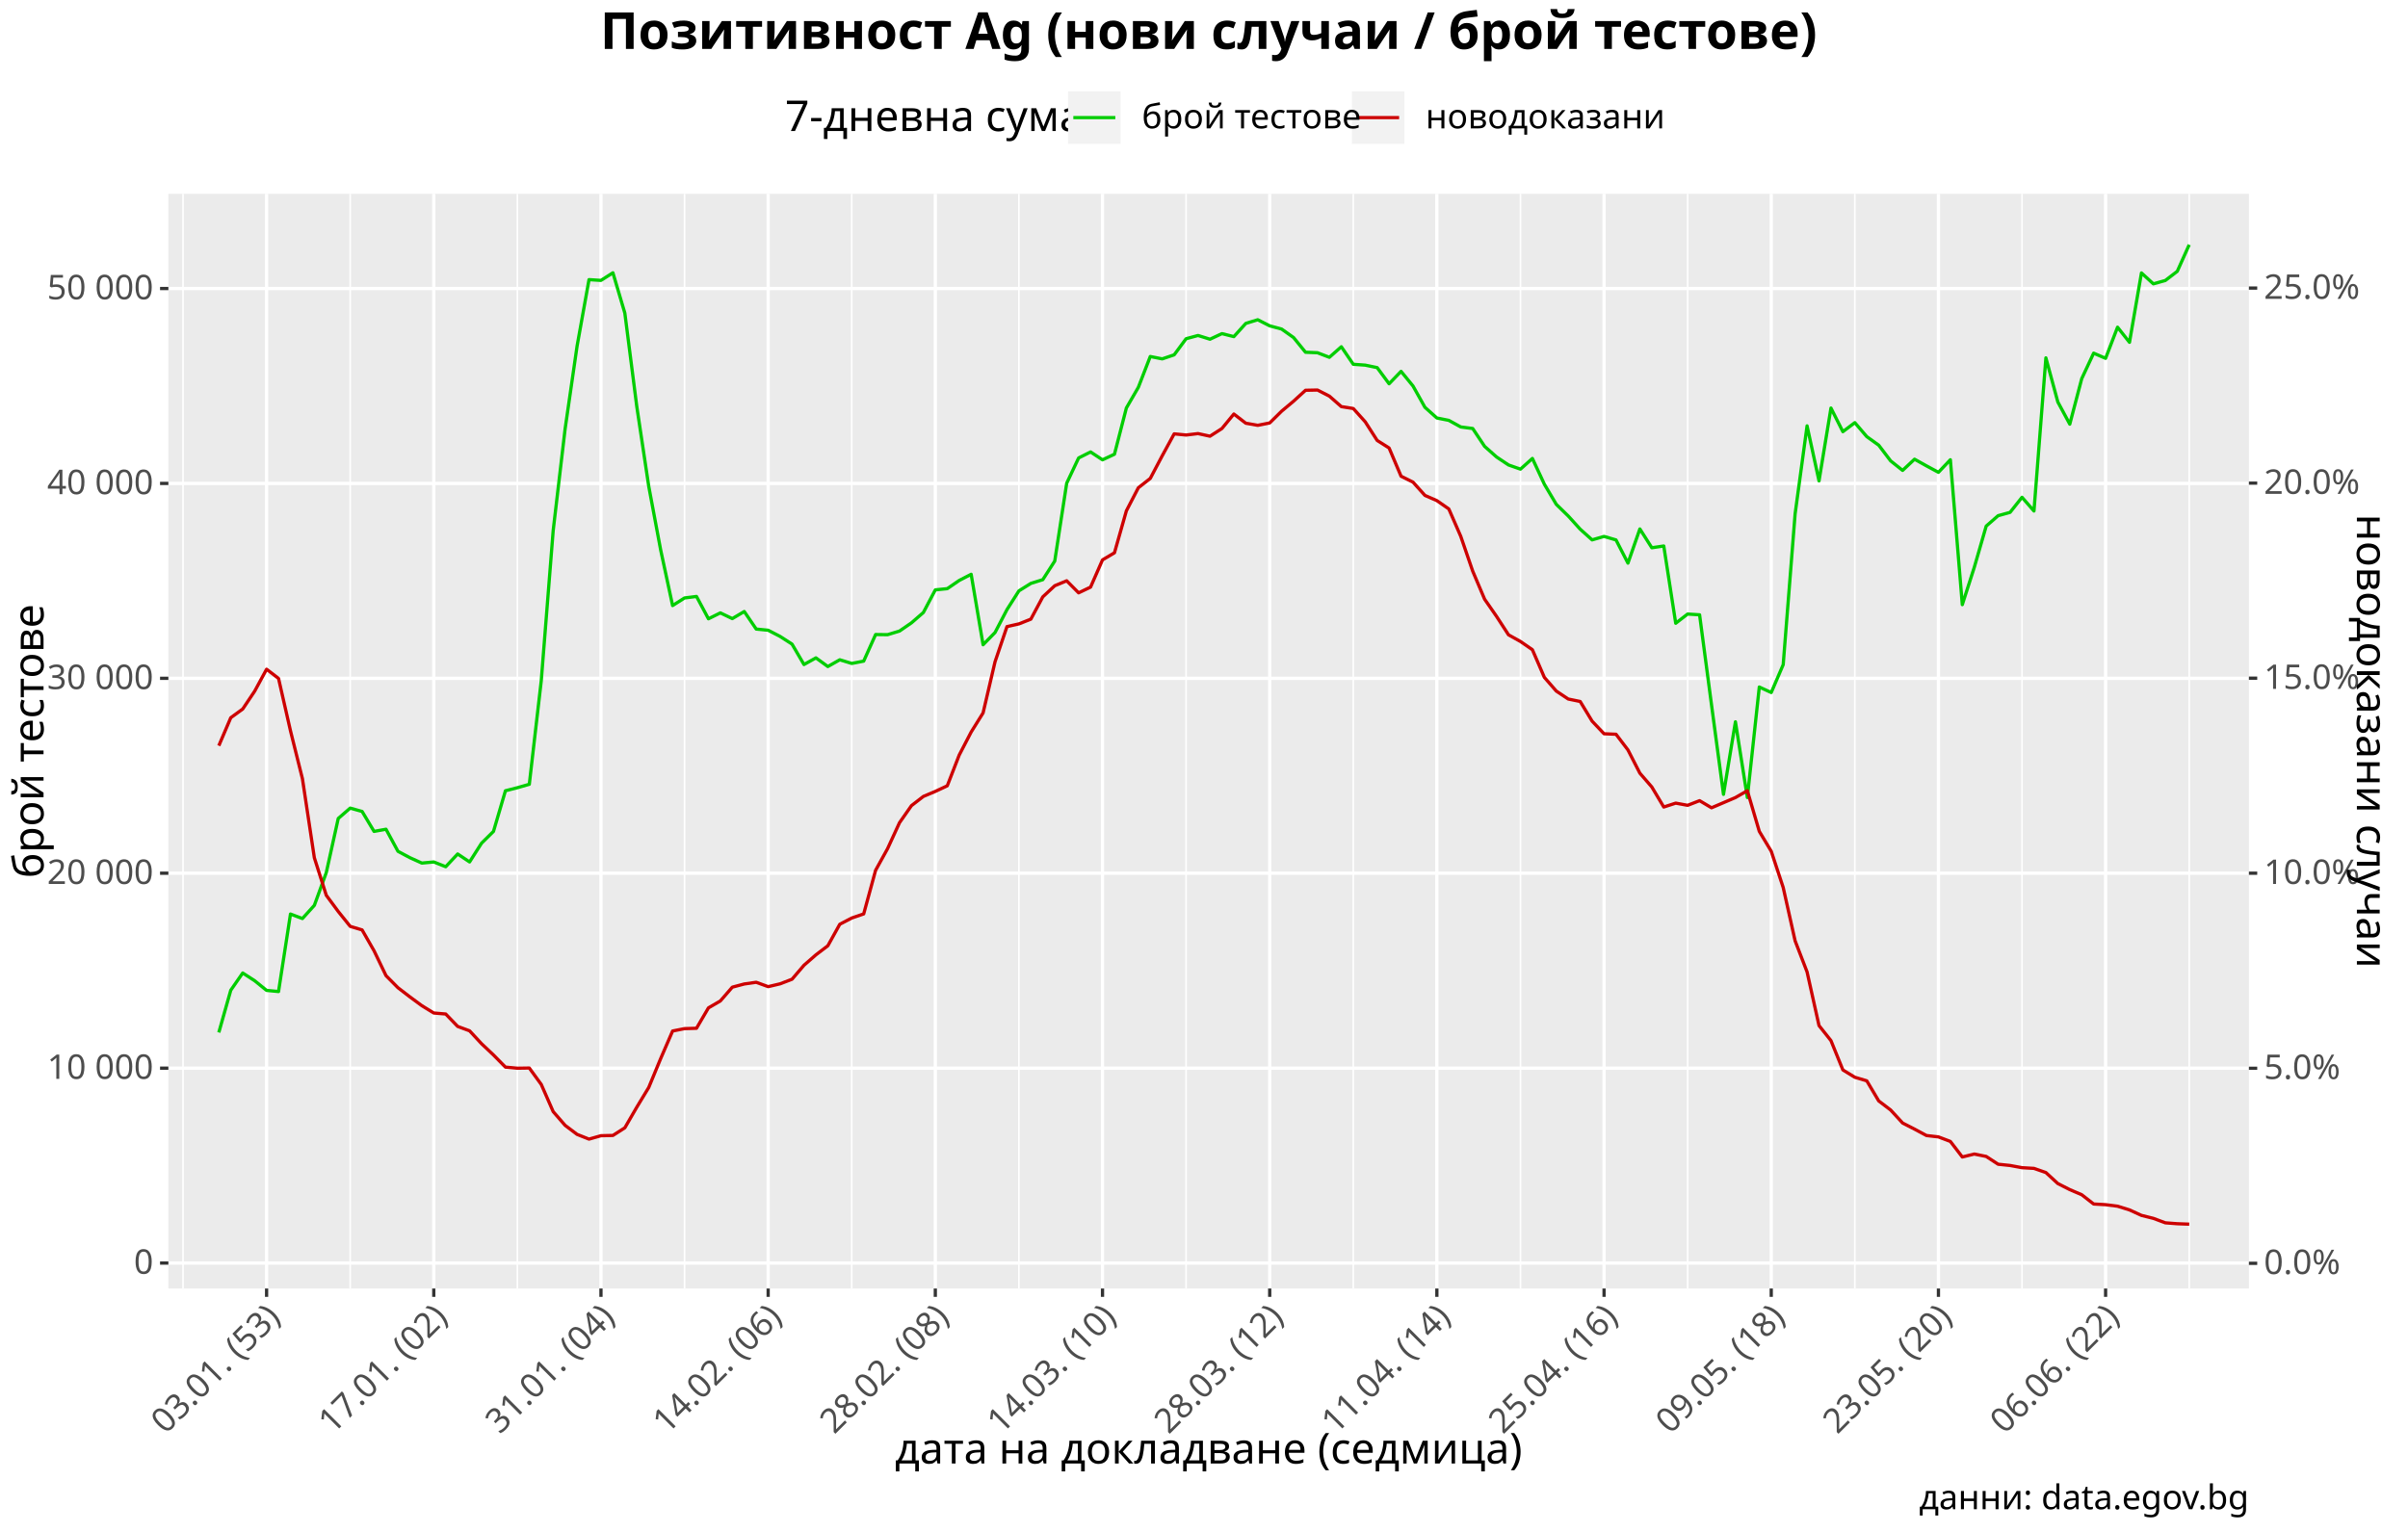
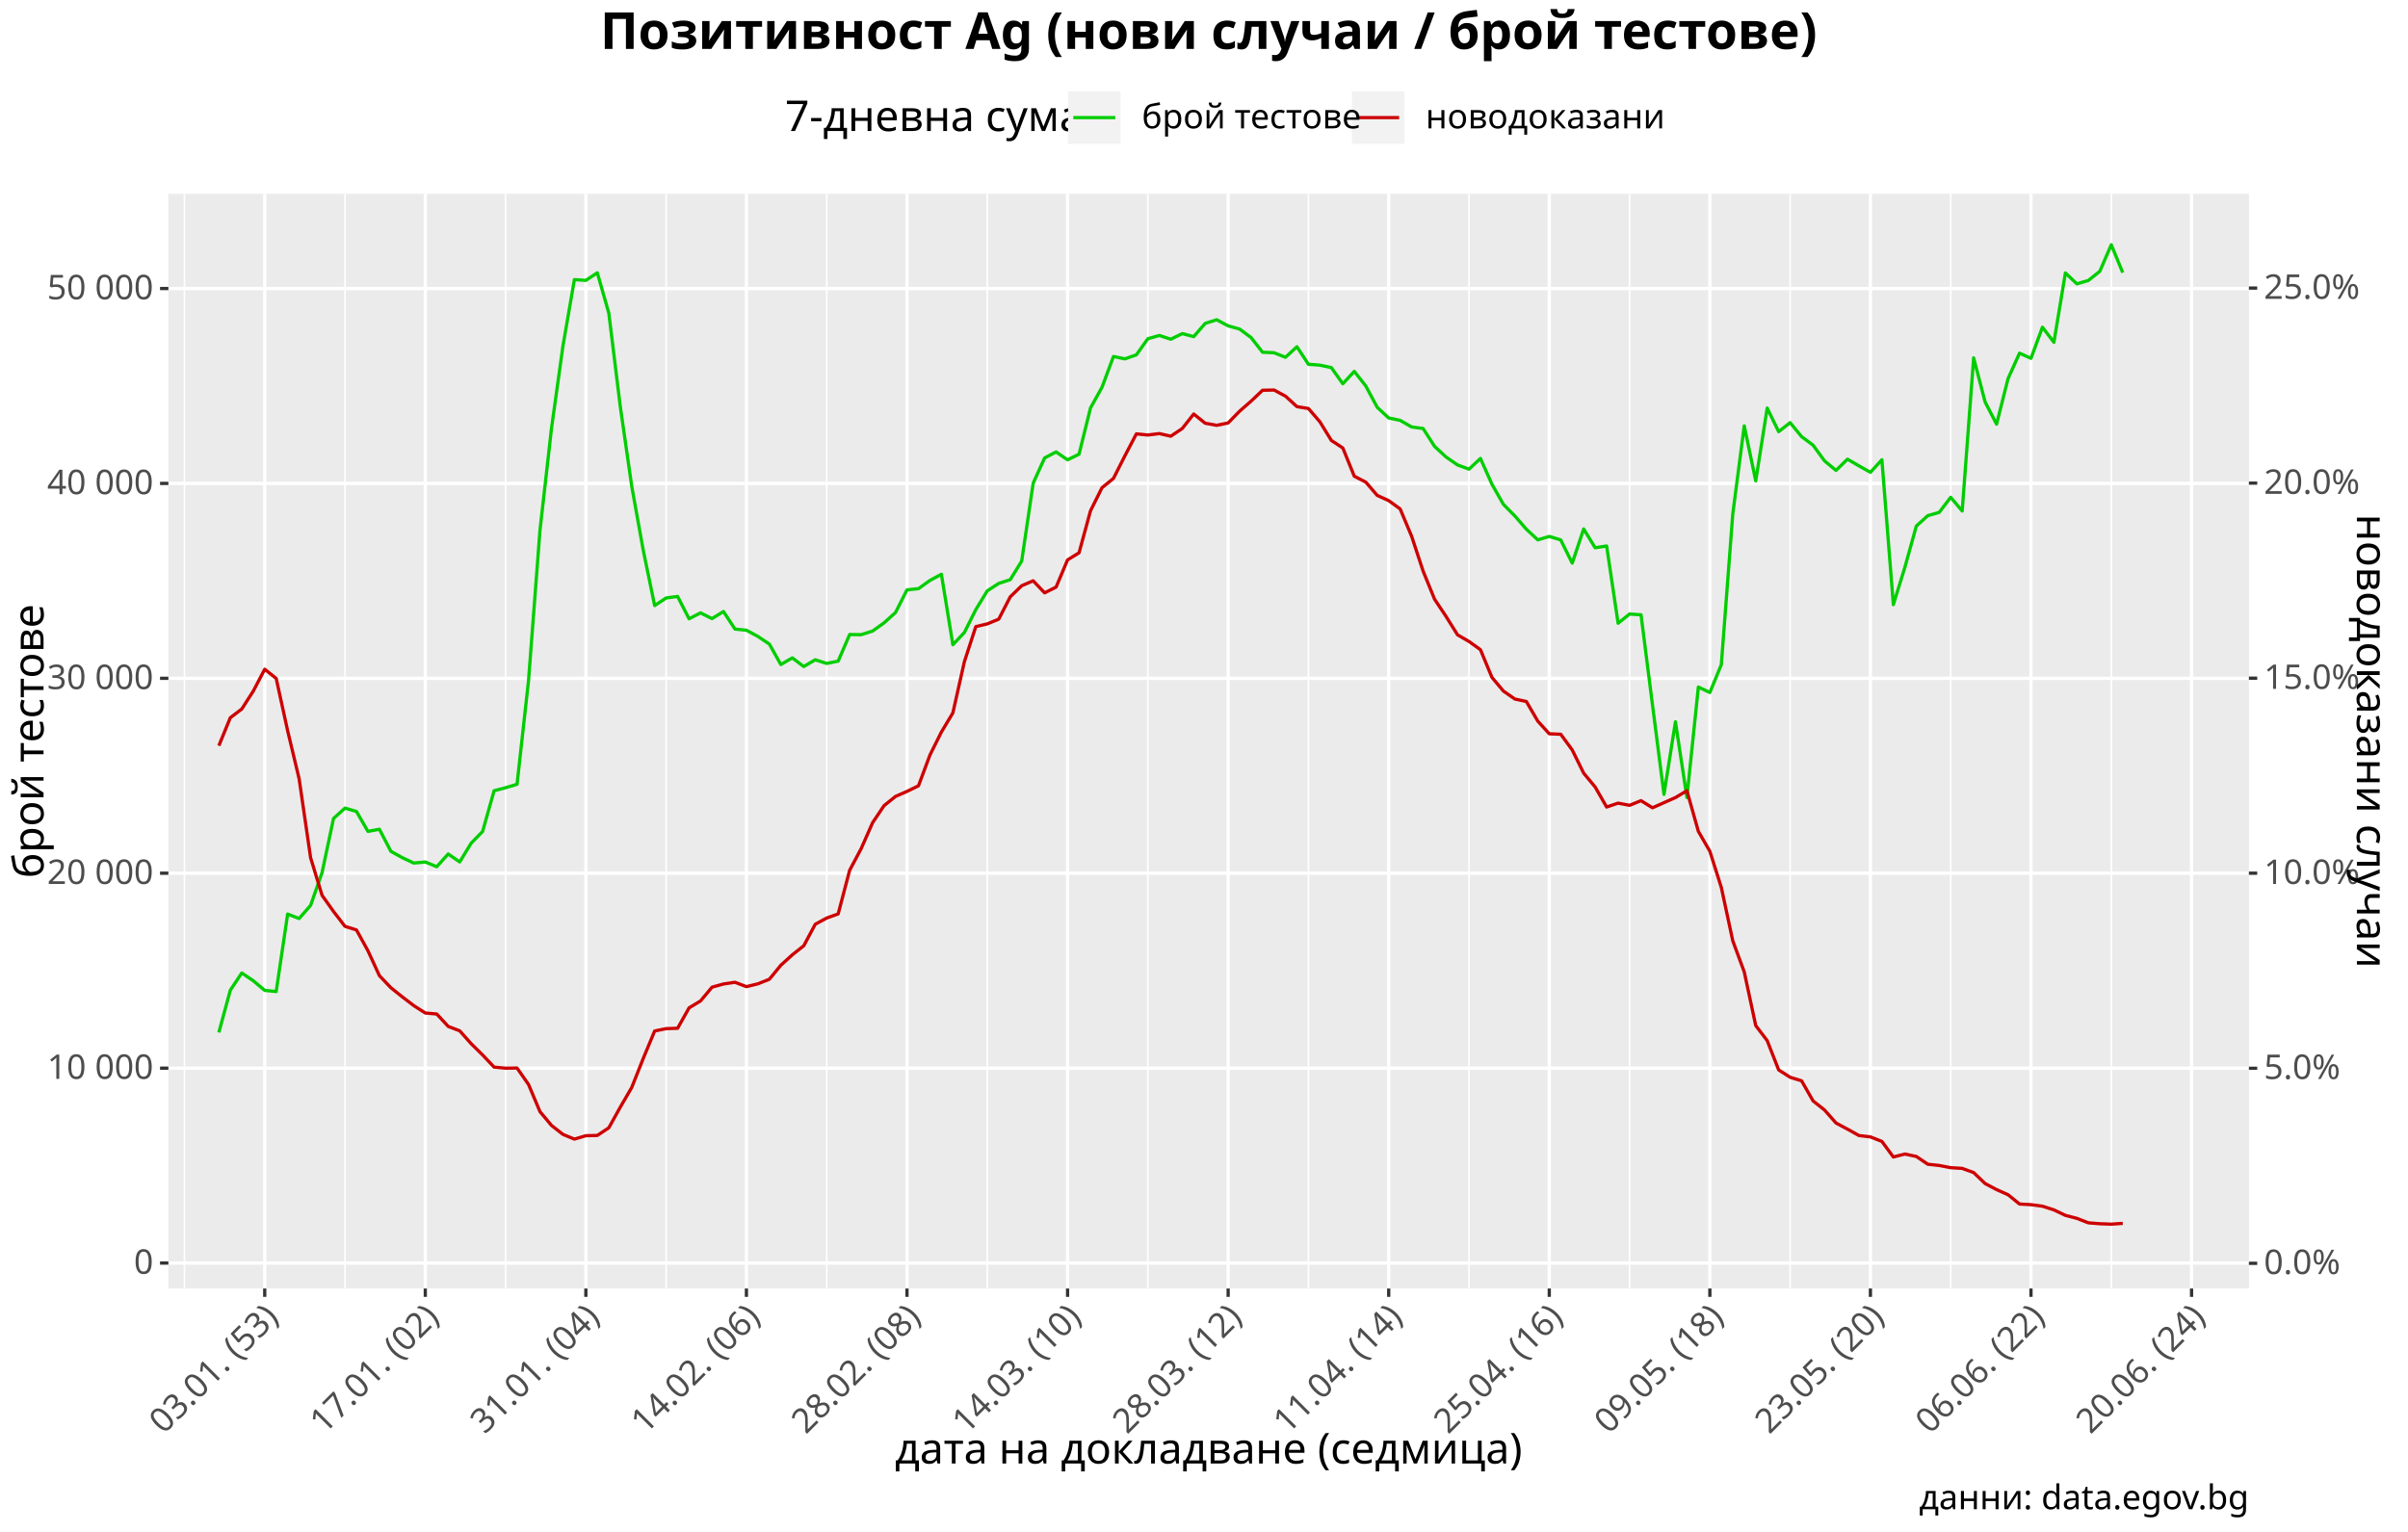
<svg xmlns="http://www.w3.org/2000/svg" class="svglite" viewBox="0 0 792.00 504.00">
  <defs>
    <style type="text/css">
    .svglite line, .svglite polyline, .svglite polygon, .svglite path, .svglite rect, .svglite circle {
      fill: none;
      stroke: #000000;
      stroke-linecap: round;
      stroke-linejoin: round;
      stroke-miterlimit: 10.00;
    }
  </style>
  </defs>
  <rect width="100%" height="100%" style="stroke: none; fill: #FFFFFF;" />
  <defs>
    <clipPath id="cpMC4wMHw3OTIuMDB8MC4wMHw1MDQuMDA=">
      <rect x="0.00" y="0.00" width="792.00" height="504.00" />
    </clipPath>
  </defs>
  <g clip-path="url(#cpMC4wMHw3OTIuMDB8MC4wMHw1MDQuMDA=)">
    <rect x="-0" y="-0" width="792.00" height="504.00" style="stroke-width: 1.07; stroke: #FFFFFF; fill: #FFFFFF;" />
  </g>
  <defs>
    <clipPath id="cpNTUuMzh8NzM5LjY3fDYzLjc3fDQyMy45Mg==">
      <rect x="55.38" y="63.77" width="684.30" height="360.15" />
    </clipPath>
  </defs>
  <g clip-path="url(#cpNTUuMzh8NzM5LjY3fDYzLjc3fDQyMy45Mg==)">
    <rect x="55.38" y="63.77" width="684.30" height="360.15" style="stroke-width: 1.07; stroke: none; fill: #EBEBEB;" />
-     <polyline points="60.19,423.92 60.19,63.77 " style="stroke-width: 0.53; stroke: #FFFFFF; stroke-linecap: butt;" />
-     <polyline points="115.18,423.92 115.18,63.77 " style="stroke-width: 0.53; stroke: #FFFFFF; stroke-linecap: butt;" />
-     <polyline points="170.16,423.92 170.16,63.77 " style="stroke-width: 0.53; stroke: #FFFFFF; stroke-linecap: butt;" />
-     <polyline points="225.15,423.92 225.15,63.77 " style="stroke-width: 0.53; stroke: #FFFFFF; stroke-linecap: butt;" />
-     <polyline points="280.14,423.92 280.14,63.77 " style="stroke-width: 0.53; stroke: #FFFFFF; stroke-linecap: butt;" />
-     <polyline points="335.13,423.92 335.13,63.77 " style="stroke-width: 0.53; stroke: #FFFFFF; stroke-linecap: butt;" />
-     <polyline points="390.11,423.92 390.11,63.77 " style="stroke-width: 0.53; stroke: #FFFFFF; stroke-linecap: butt;" />
-     <polyline points="445.10,423.92 445.10,63.77 " style="stroke-width: 0.53; stroke: #FFFFFF; stroke-linecap: butt;" />
-     <polyline points="500.09,423.92 500.09,63.77 " style="stroke-width: 0.53; stroke: #FFFFFF; stroke-linecap: butt;" />
-     <polyline points="555.07,423.92 555.07,63.77 " style="stroke-width: 0.53; stroke: #FFFFFF; stroke-linecap: butt;" />
-     <polyline points="610.06,423.92 610.06,63.77 " style="stroke-width: 0.53; stroke: #FFFFFF; stroke-linecap: butt;" />
-     <polyline points="665.05,423.92 665.05,63.77 " style="stroke-width: 0.53; stroke: #FFFFFF; stroke-linecap: butt;" />
-     <polyline points="720.04,423.92 720.04,63.77 " style="stroke-width: 0.53; stroke: #FFFFFF; stroke-linecap: butt;" />
+     <polyline points="60.66,423.92 60.66,63.77 " style="stroke-width: 0.53; stroke: #FFFFFF; stroke-linecap: butt;" />
+     <polyline points="113.47,423.92 113.47,63.77 " style="stroke-width: 0.53; stroke: #FFFFFF; stroke-linecap: butt;" />
+     <polyline points="166.28,423.92 166.28,63.77 " style="stroke-width: 0.53; stroke: #FFFFFF; stroke-linecap: butt;" />
+     <polyline points="219.10,423.92 219.10,63.77 " style="stroke-width: 0.53; stroke: #FFFFFF; stroke-linecap: butt;" />
+     <polyline points="271.91,423.92 271.91,63.77 " style="stroke-width: 0.53; stroke: #FFFFFF; stroke-linecap: butt;" />
+     <polyline points="324.72,423.92 324.72,63.77 " style="stroke-width: 0.53; stroke: #FFFFFF; stroke-linecap: butt;" />
+     <polyline points="377.53,423.92 377.53,63.77 " style="stroke-width: 0.53; stroke: #FFFFFF; stroke-linecap: butt;" />
+     <polyline points="430.35,423.92 430.35,63.77 " style="stroke-width: 0.53; stroke: #FFFFFF; stroke-linecap: butt;" />
+     <polyline points="483.16,423.92 483.16,63.77 " style="stroke-width: 0.53; stroke: #FFFFFF; stroke-linecap: butt;" />
+     <polyline points="535.97,423.92 535.97,63.77 " style="stroke-width: 0.53; stroke: #FFFFFF; stroke-linecap: butt;" />
+     <polyline points="588.78,423.92 588.78,63.77 " style="stroke-width: 0.53; stroke: #FFFFFF; stroke-linecap: butt;" />
+     <polyline points="641.59,423.92 641.59,63.77 " style="stroke-width: 0.53; stroke: #FFFFFF; stroke-linecap: butt;" />
+     <polyline points="694.41,423.92 694.41,63.77 " style="stroke-width: 0.53; stroke: #FFFFFF; stroke-linecap: butt;" />
    <polyline points="55.38,415.54 739.67,415.54 " style="stroke-width: 1.07; stroke: #FFFFFF; stroke-linecap: butt;" />
    <polyline points="55.38,351.42 739.67,351.42 " style="stroke-width: 1.07; stroke: #FFFFFF; stroke-linecap: butt;" />
    <polyline points="55.38,287.29 739.67,287.29 " style="stroke-width: 1.07; stroke: #FFFFFF; stroke-linecap: butt;" />
    <polyline points="55.38,223.17 739.67,223.17 " style="stroke-width: 1.07; stroke: #FFFFFF; stroke-linecap: butt;" />
    <polyline points="55.38,159.05 739.67,159.05 " style="stroke-width: 1.07; stroke: #FFFFFF; stroke-linecap: butt;" />
    <polyline points="55.38,94.92 739.67,94.92 " style="stroke-width: 1.07; stroke: #FFFFFF; stroke-linecap: butt;" />
-     <polyline points="87.68,423.92 87.68,63.77 " style="stroke-width: 1.07; stroke: #FFFFFF; stroke-linecap: butt;" />
-     <polyline points="142.67,423.92 142.67,63.77 " style="stroke-width: 1.07; stroke: #FFFFFF; stroke-linecap: butt;" />
-     <polyline points="197.66,423.92 197.66,63.77 " style="stroke-width: 1.07; stroke: #FFFFFF; stroke-linecap: butt;" />
-     <polyline points="252.65,423.92 252.65,63.77 " style="stroke-width: 1.07; stroke: #FFFFFF; stroke-linecap: butt;" />
-     <polyline points="307.63,423.92 307.63,63.77 " style="stroke-width: 1.07; stroke: #FFFFFF; stroke-linecap: butt;" />
-     <polyline points="362.62,423.92 362.62,63.77 " style="stroke-width: 1.07; stroke: #FFFFFF; stroke-linecap: butt;" />
-     <polyline points="417.61,423.92 417.61,63.77 " style="stroke-width: 1.07; stroke: #FFFFFF; stroke-linecap: butt;" />
-     <polyline points="472.59,423.92 472.59,63.77 " style="stroke-width: 1.07; stroke: #FFFFFF; stroke-linecap: butt;" />
-     <polyline points="527.58,423.92 527.58,63.77 " style="stroke-width: 1.07; stroke: #FFFFFF; stroke-linecap: butt;" />
-     <polyline points="582.57,423.92 582.57,63.77 " style="stroke-width: 1.07; stroke: #FFFFFF; stroke-linecap: butt;" />
-     <polyline points="637.56,423.92 637.56,63.77 " style="stroke-width: 1.07; stroke: #FFFFFF; stroke-linecap: butt;" />
-     <polyline points="692.54,423.92 692.54,63.77 " style="stroke-width: 1.07; stroke: #FFFFFF; stroke-linecap: butt;" />
-     <polyline points="71.97,339.68 75.90,325.79 79.83,320.12 83.76,322.66 87.68,325.84 91.61,326.22 95.54,300.72 99.47,302.20 103.39,297.86 107.32,287.07 111.25,269.28 115.18,265.87 119.10,266.97 123.03,273.53 126.96,272.82 130.89,280.08 134.82,282.18 138.74,283.95 142.67,283.59 146.60,285.15 150.53,280.96 154.45,283.58 158.38,277.41 162.31,273.53 166.24,260.16 170.16,259.16 174.09,258.03 178.02,223.96 181.95,174.50 185.87,141.08 189.80,113.87 193.73,92.00 197.66,92.25 201.59,89.75 205.51,103.00 209.44,133.73 213.37,159.98 217.30,180.95 221.22,199.23 225.15,196.73 229.08,196.23 233.01,203.58 236.93,201.64 240.86,203.52 244.79,201.19 248.72,206.96 252.65,207.35 256.57,209.38 260.50,211.91 264.43,218.63 268.36,216.44 272.28,219.29 276.21,217.07 280.14,218.27 284.07,217.51 287.99,208.76 291.92,208.81 295.85,207.62 299.78,204.92 303.70,201.52 307.63,194.07 311.56,193.67 315.49,190.97 319.42,188.94 323.34,212.12 327.27,208.10 331.20,200.56 335.13,194.39 339.05,191.94 342.98,190.71 346.91,184.59 350.84,158.98 354.76,150.67 358.69,148.69 362.62,151.28 366.55,149.44 370.47,134.22 374.40,127.44 378.33,117.29 382.26,118.07 386.19,116.74 390.11,111.44 394.04,110.37 397.97,111.60 401.90,109.76 405.82,110.75 409.75,106.40 413.68,105.20 417.61,107.20 421.53,108.26 425.46,111.05 429.39,115.89 433.32,116.05 437.24,117.55 441.17,114.08 445.10,119.85 449.03,120.13 452.96,120.95 456.88,126.26 460.81,122.18 464.74,126.99 468.67,134.01 472.59,137.52 476.52,138.30 480.45,140.47 484.38,140.98 488.30,146.86 492.23,150.35 496.16,152.97 500.09,154.35 504.01,150.83 507.94,159.30 511.87,165.93 515.80,169.76 519.73,174.10 523.65,177.62 527.58,176.48 531.51,177.64 535.44,185.27 539.36,174.03 543.29,180.21 547.22,179.63 551.15,205.05 555.07,202.02 559.00,202.27 562.93,231.94 566.86,261.34 570.79,237.48 574.71,262.38 578.64,226.03 582.57,227.84 586.50,218.68 590.42,169.06 594.35,140.11 598.28,158.21 602.21,134.25 606.13,142.02 610.06,139.05 613.99,143.65 617.92,146.47 621.84,151.63 625.77,154.76 629.70,151.08 633.63,153.27 637.56,155.39 641.48,151.26 645.41,198.93 649.34,186.68 653.27,173.08 657.19,169.66 661.12,168.57 665.05,163.61 668.98,168.12 672.90,117.74 676.83,132.25 680.76,139.55 684.69,124.57 688.61,116.19 692.54,117.89 696.47,107.65 700.40,112.62 704.33,89.80 708.25,93.38 712.18,92.28 716.11,89.27 720.04,80.52 " style="stroke-width: 1.07; stroke: #00CD00; stroke-linecap: butt;" />
-     <polyline points="71.97,245.34 75.90,236.13 79.83,233.27 83.76,227.40 87.68,220.18 91.61,223.20 95.54,240.43 99.47,256.20 103.39,282.21 107.32,294.56 111.25,299.88 115.18,304.77 119.10,305.95 123.03,312.81 126.96,320.99 130.89,324.96 134.82,327.98 138.74,330.86 142.67,333.28 146.60,333.61 150.53,337.69 154.45,339.14 158.38,343.38 162.31,347.09 166.24,351.08 170.16,351.44 174.09,351.38 178.02,356.78 181.95,365.73 185.87,370.24 189.80,373.21 193.73,374.77 197.66,373.65 201.59,373.56 205.51,371.05 209.44,364.27 213.37,357.78 217.30,348.27 221.22,339.20 225.15,338.42 229.08,338.30 233.01,331.59 236.93,329.31 240.86,324.78 244.79,323.73 248.72,323.17 252.65,324.61 256.57,323.68 260.50,322.17 264.43,317.57 268.36,314.14 272.28,311.16 276.21,304.08 280.14,302.03 284.07,300.68 287.99,286.33 291.92,279.22 295.85,270.67 299.78,265.06 303.70,262.03 307.63,260.37 311.56,258.53 315.49,248.41 319.42,240.84 323.34,234.55 327.27,217.73 331.20,206.15 335.13,205.26 339.05,203.70 342.98,196.37 346.91,192.71 350.84,191.08 354.76,195.04 358.69,193.16 362.62,184.20 366.55,181.87 370.47,168.06 374.40,160.48 378.33,157.40 382.26,149.95 386.19,142.74 390.11,143.12 394.04,142.65 397.97,143.51 401.90,140.98 405.82,136.21 409.75,139.24 413.68,139.93 417.61,139.15 421.53,135.28 425.46,131.99 429.39,128.40 433.32,128.32 437.24,130.33 441.17,133.78 445.10,134.40 449.03,138.78 452.96,144.91 456.88,147.39 460.81,156.67 464.74,158.62 468.67,162.99 472.59,164.71 476.52,167.44 480.45,176.46 484.38,187.90 488.30,197.15 492.23,202.81 496.16,208.86 500.09,211.05 504.01,213.76 507.94,222.85 511.87,227.36 515.80,229.98 519.73,230.79 523.65,237.26 527.58,241.41 531.51,241.57 535.44,246.73 539.36,254.38 543.29,258.92 547.22,265.51 551.15,264.23 555.07,264.95 559.00,263.42 562.93,265.76 566.86,264.08 570.79,262.40 574.71,260.15 578.64,273.52 582.57,280.07 586.50,291.98 590.42,309.54 594.35,319.76 598.28,337.41 602.21,342.37 606.13,352.01 610.06,354.42 613.99,355.59 617.92,362.21 621.84,365.19 625.77,369.47 629.70,371.48 633.63,373.59 637.56,374.04 641.48,375.53 645.41,380.65 649.34,379.68 653.27,380.47 657.19,383.03 661.12,383.44 665.05,384.17 668.98,384.40 672.90,385.77 676.83,389.39 680.76,391.38 684.69,393.07 688.61,396.12 692.54,396.34 696.47,396.84 700.40,398.06 704.33,399.86 708.25,400.84 712.18,402.31 716.11,402.61 720.04,402.75 " style="stroke-width: 1.07; stroke: #CD0000; stroke-linecap: butt;" />
+     <polyline points="87.07,423.92 87.07,63.77 " style="stroke-width: 1.07; stroke: #FFFFFF; stroke-linecap: butt;" />
+     <polyline points="139.88,423.92 139.88,63.77 " style="stroke-width: 1.07; stroke: #FFFFFF; stroke-linecap: butt;" />
+     <polyline points="192.69,423.92 192.69,63.77 " style="stroke-width: 1.07; stroke: #FFFFFF; stroke-linecap: butt;" />
+     <polyline points="245.50,423.92 245.50,63.77 " style="stroke-width: 1.07; stroke: #FFFFFF; stroke-linecap: butt;" />
+     <polyline points="298.31,423.92 298.31,63.77 " style="stroke-width: 1.07; stroke: #FFFFFF; stroke-linecap: butt;" />
+     <polyline points="351.13,423.92 351.13,63.77 " style="stroke-width: 1.07; stroke: #FFFFFF; stroke-linecap: butt;" />
+     <polyline points="403.94,423.92 403.94,63.77 " style="stroke-width: 1.07; stroke: #FFFFFF; stroke-linecap: butt;" />
+     <polyline points="456.75,423.92 456.75,63.77 " style="stroke-width: 1.07; stroke: #FFFFFF; stroke-linecap: butt;" />
+     <polyline points="509.56,423.92 509.56,63.77 " style="stroke-width: 1.07; stroke: #FFFFFF; stroke-linecap: butt;" />
+     <polyline points="562.38,423.92 562.38,63.77 " style="stroke-width: 1.07; stroke: #FFFFFF; stroke-linecap: butt;" />
+     <polyline points="615.19,423.92 615.19,63.77 " style="stroke-width: 1.07; stroke: #FFFFFF; stroke-linecap: butt;" />
+     <polyline points="668.00,423.92 668.00,63.77 " style="stroke-width: 1.07; stroke: #FFFFFF; stroke-linecap: butt;" />
+     <polyline points="720.81,423.92 720.81,63.77 " style="stroke-width: 1.07; stroke: #FFFFFF; stroke-linecap: butt;" />
+     <polyline points="71.98,339.68 75.75,325.79 79.52,320.12 83.29,322.66 87.07,325.84 90.84,326.22 94.61,300.72 98.38,302.20 102.16,297.86 105.93,287.07 109.70,269.28 113.47,265.87 117.24,266.97 121.02,273.53 124.79,272.82 128.56,280.08 132.33,282.18 136.11,283.95 139.88,283.59 143.65,285.15 147.42,280.96 151.20,283.58 154.97,277.41 158.74,273.53 162.51,260.16 166.28,259.16 170.06,258.03 173.83,223.96 177.60,174.50 181.37,141.08 185.15,113.87 188.92,92.00 192.69,92.25 196.46,89.75 200.24,103.00 204.01,133.73 207.78,159.98 211.55,180.95 215.32,199.23 219.10,196.73 222.87,196.23 226.64,203.58 230.41,201.64 234.19,203.52 237.96,201.19 241.73,206.96 245.50,207.35 249.27,209.38 253.05,211.91 256.82,218.63 260.59,216.44 264.36,219.29 268.14,217.07 271.91,218.27 275.68,217.51 279.45,208.76 283.23,208.81 287.00,207.62 290.77,204.92 294.54,201.52 298.31,194.07 302.09,193.67 305.86,190.97 309.63,188.94 313.40,212.12 317.18,208.10 320.95,200.56 324.72,194.39 328.49,191.94 332.27,190.71 336.04,184.59 339.81,158.98 343.58,150.67 347.35,148.69 351.13,151.28 354.90,149.44 358.67,134.22 362.44,127.44 366.22,117.29 369.99,118.07 373.76,116.74 377.53,111.44 381.31,110.37 385.08,111.60 388.85,109.76 392.62,110.75 396.39,106.40 400.17,105.20 403.94,107.20 407.71,108.26 411.48,111.05 415.26,115.89 419.03,116.05 422.80,117.55 426.57,114.08 430.35,119.85 434.12,120.13 437.89,120.95 441.66,126.26 445.43,122.18 449.21,126.99 452.98,134.01 456.75,137.52 460.52,138.30 464.30,140.47 468.07,140.98 471.84,146.86 475.61,150.35 479.39,152.97 483.16,154.35 486.93,150.83 490.70,159.30 494.47,165.93 498.25,169.76 502.02,174.10 505.79,177.62 509.56,176.48 513.34,177.64 517.11,185.27 520.88,174.03 524.65,180.21 528.43,179.63 532.20,205.05 535.97,202.02 539.74,202.27 543.51,231.94 547.29,261.34 551.06,237.48 554.83,262.38 558.60,226.03 562.38,227.84 566.15,218.68 569.92,169.06 573.69,140.11 577.47,158.21 581.24,134.25 585.01,142.02 588.78,139.05 592.55,143.65 596.33,146.47 600.10,151.63 603.87,154.76 607.64,151.08 611.42,153.27 615.19,155.39 618.96,151.26 622.73,198.93 626.51,186.68 630.28,173.08 634.05,169.66 637.82,168.57 641.59,163.61 645.37,168.12 649.14,117.74 652.91,132.25 656.68,139.55 660.46,124.57 664.23,116.19 668.00,117.89 671.77,107.65 675.54,112.62 679.32,89.80 683.09,93.38 686.86,92.28 690.63,89.27 694.41,80.52 698.18,89.70 " style="stroke-width: 1.07; stroke: #00CD00; stroke-linecap: butt;" />
+     <polyline points="71.98,245.34 75.75,236.13 79.52,233.27 83.29,227.40 87.07,220.18 90.84,223.20 94.61,240.43 98.38,256.20 102.16,282.21 105.93,294.56 109.70,299.88 113.47,304.77 117.24,305.95 121.02,312.81 124.79,320.99 128.56,324.96 132.33,327.98 136.11,330.86 139.88,333.28 143.65,333.61 147.42,337.69 151.20,339.14 154.97,343.38 158.74,347.09 162.51,351.08 166.28,351.44 170.06,351.38 173.83,356.78 177.60,365.73 181.37,370.24 185.15,373.21 188.92,374.77 192.69,373.65 196.46,373.56 200.24,371.05 204.01,364.27 207.78,357.78 211.55,348.27 215.32,339.20 219.10,338.42 222.87,338.30 226.64,331.59 230.41,329.31 234.19,324.78 237.96,323.73 241.73,323.17 245.50,324.61 249.27,323.68 253.05,322.17 256.82,317.57 260.59,314.14 264.36,311.16 268.14,304.08 271.91,302.03 275.68,300.68 279.45,286.33 283.23,279.22 287.00,270.67 290.77,265.06 294.54,262.03 298.31,260.37 302.09,258.53 305.86,248.41 309.63,240.84 313.40,234.55 317.18,217.73 320.95,206.15 324.72,205.26 328.49,203.70 332.27,196.37 336.04,192.71 339.81,191.08 343.58,195.04 347.35,193.16 351.13,184.20 354.90,181.87 358.67,168.06 362.44,160.48 366.22,157.40 369.99,149.95 373.76,142.74 377.53,143.12 381.31,142.65 385.08,143.51 388.85,140.98 392.62,136.21 396.39,139.24 400.17,139.93 403.94,139.15 407.71,135.28 411.48,131.99 415.26,128.40 419.03,128.32 422.80,130.33 426.57,133.78 430.35,134.40 434.12,138.78 437.89,144.91 441.66,147.39 445.43,156.67 449.21,158.62 452.98,162.99 456.75,164.71 460.52,167.44 464.30,176.46 468.07,187.90 471.84,197.15 475.61,202.81 479.39,208.86 483.16,211.05 486.93,213.76 490.70,222.85 494.47,227.36 498.25,229.98 502.02,230.79 505.79,237.26 509.56,241.41 513.34,241.57 517.11,246.73 520.88,254.38 524.65,258.92 528.43,265.51 532.20,264.23 535.97,264.95 539.74,263.42 543.51,265.76 547.29,264.08 551.06,262.40 554.83,260.15 558.60,273.52 562.38,280.07 566.15,291.98 569.92,309.54 573.69,319.76 577.47,337.41 581.24,342.37 585.01,352.01 588.78,354.42 592.55,355.59 596.33,362.21 600.10,365.19 603.87,369.47 607.64,371.48 611.42,373.59 615.19,374.04 618.96,375.53 622.73,380.65 626.51,379.68 630.28,380.47 634.05,383.03 637.82,383.44 641.59,384.17 645.37,384.40 649.14,385.77 652.91,389.39 656.68,391.38 660.46,393.07 664.23,396.12 668.00,396.34 671.77,396.84 675.54,398.06 679.32,399.86 683.09,400.84 686.86,402.31 690.63,402.61 694.41,402.75 698.18,402.49 " style="stroke-width: 1.07; stroke: #CD0000; stroke-linecap: butt;" />
  </g>
  <g clip-path="url(#cpMC4wMHw3OTIuMDB8MC4wMHw1MDQuMDA=)">
    <text x="50.45" y="419.08" text-anchor="end" style="font-size: 11.20px; fill: #4D4D4D; font-family: Calibri;" textLength="5.67px" lengthAdjust="spacingAndGlyphs">0</text>
    <text x="50.45" y="354.95" text-anchor="end" style="font-size: 11.20px; fill: #4D4D4D; font-family: Calibri;" textLength="30.90px" lengthAdjust="spacingAndGlyphs">10 000</text>
    <text x="50.45" y="290.83" text-anchor="end" style="font-size: 11.20px; fill: #4D4D4D; font-family: Calibri;" textLength="30.90px" lengthAdjust="spacingAndGlyphs">20 000</text>
    <text x="50.45" y="226.71" text-anchor="end" style="font-size: 11.20px; fill: #4D4D4D; font-family: Calibri;" textLength="30.90px" lengthAdjust="spacingAndGlyphs">30 000</text>
    <text x="50.45" y="162.58" text-anchor="end" style="font-size: 11.20px; fill: #4D4D4D; font-family: Calibri;" textLength="30.90px" lengthAdjust="spacingAndGlyphs">40 000</text>
    <text x="50.45" y="98.46" text-anchor="end" style="font-size: 11.20px; fill: #4D4D4D; font-family: Calibri;" textLength="30.90px" lengthAdjust="spacingAndGlyphs">50 000</text>
    <polyline points="52.64,415.54 55.38,415.54 " style="stroke-width: 1.07; stroke: #333333; stroke-linecap: butt;" />
    <polyline points="52.64,351.42 55.38,351.42 " style="stroke-width: 1.07; stroke: #333333; stroke-linecap: butt;" />
    <polyline points="52.64,287.29 55.38,287.29 " style="stroke-width: 1.07; stroke: #333333; stroke-linecap: butt;" />
    <polyline points="52.64,223.17 55.38,223.17 " style="stroke-width: 1.07; stroke: #333333; stroke-linecap: butt;" />
    <polyline points="52.64,159.05 55.38,159.05 " style="stroke-width: 1.07; stroke: #333333; stroke-linecap: butt;" />
    <polyline points="52.64,94.92 55.38,94.92 " style="stroke-width: 1.07; stroke: #333333; stroke-linecap: butt;" />
    <polyline points="739.67,415.63 742.41,415.63 " style="stroke-width: 1.07; stroke: #333333; stroke-linecap: butt;" />
    <polyline points="739.67,351.46 742.41,351.46 " style="stroke-width: 1.07; stroke: #333333; stroke-linecap: butt;" />
    <polyline points="739.67,287.29 742.41,287.29 " style="stroke-width: 1.07; stroke: #333333; stroke-linecap: butt;" />
    <polyline points="739.67,223.12 742.41,223.12 " style="stroke-width: 1.07; stroke: #333333; stroke-linecap: butt;" />
    <polyline points="739.67,158.95 742.41,158.95 " style="stroke-width: 1.07; stroke: #333333; stroke-linecap: butt;" />
    <polyline points="739.67,94.78 742.41,94.78 " style="stroke-width: 1.07; stroke: #333333; stroke-linecap: butt;" />
    <text x="744.61" y="419.16" style="font-size: 11.20px; fill: #4D4D4D; font-family: Calibri;" textLength="22.17px" lengthAdjust="spacingAndGlyphs">0.0%</text>
    <text x="744.61" y="354.99" style="font-size: 11.20px; fill: #4D4D4D; font-family: Calibri;" textLength="22.17px" lengthAdjust="spacingAndGlyphs">5.0%</text>
    <text x="744.61" y="290.82" style="font-size: 11.20px; fill: #4D4D4D; font-family: Calibri;" textLength="27.84px" lengthAdjust="spacingAndGlyphs">10.0%</text>
    <text x="744.61" y="226.65" style="font-size: 11.20px; fill: #4D4D4D; font-family: Calibri;" textLength="27.84px" lengthAdjust="spacingAndGlyphs">15.0%</text>
    <text x="744.61" y="162.48" style="font-size: 11.20px; fill: #4D4D4D; font-family: Calibri;" textLength="27.84px" lengthAdjust="spacingAndGlyphs">20.0%</text>
    <text x="744.61" y="98.31" style="font-size: 11.20px; fill: #4D4D4D; font-family: Calibri;" textLength="27.84px" lengthAdjust="spacingAndGlyphs">25.0%</text>
-     <polyline points="87.68,426.66 87.68,423.92 " style="stroke-width: 1.07; stroke: #333333; stroke-linecap: butt;" />
-     <polyline points="142.67,426.66 142.67,423.92 " style="stroke-width: 1.07; stroke: #333333; stroke-linecap: butt;" />
-     <polyline points="197.66,426.66 197.66,423.92 " style="stroke-width: 1.07; stroke: #333333; stroke-linecap: butt;" />
-     <polyline points="252.65,426.66 252.65,423.92 " style="stroke-width: 1.07; stroke: #333333; stroke-linecap: butt;" />
-     <polyline points="307.63,426.66 307.63,423.92 " style="stroke-width: 1.07; stroke: #333333; stroke-linecap: butt;" />
-     <polyline points="362.62,426.66 362.62,423.92 " style="stroke-width: 1.07; stroke: #333333; stroke-linecap: butt;" />
-     <polyline points="417.61,426.66 417.61,423.92 " style="stroke-width: 1.07; stroke: #333333; stroke-linecap: butt;" />
-     <polyline points="472.59,426.66 472.59,423.92 " style="stroke-width: 1.07; stroke: #333333; stroke-linecap: butt;" />
-     <polyline points="527.58,426.66 527.58,423.92 " style="stroke-width: 1.07; stroke: #333333; stroke-linecap: butt;" />
-     <polyline points="582.57,426.66 582.57,423.92 " style="stroke-width: 1.07; stroke: #333333; stroke-linecap: butt;" />
-     <polyline points="637.56,426.66 637.56,423.92 " style="stroke-width: 1.07; stroke: #333333; stroke-linecap: butt;" />
-     <polyline points="692.54,426.66 692.54,423.92 " style="stroke-width: 1.07; stroke: #333333; stroke-linecap: butt;" />
-     <text transform="translate(92.68,433.85) rotate(-45)" text-anchor="end" style="font-size: 11.20px; fill: #4D4D4D; font-family: Calibri;" textLength="49.00px" lengthAdjust="spacingAndGlyphs">03.01. (53)</text>
-     <text transform="translate(147.67,433.85) rotate(-45)" text-anchor="end" style="font-size: 11.20px; fill: #4D4D4D; font-family: Calibri;" textLength="49.00px" lengthAdjust="spacingAndGlyphs">17.01. (02)</text>
-     <text transform="translate(202.66,433.85) rotate(-45)" text-anchor="end" style="font-size: 11.20px; fill: #4D4D4D; font-family: Calibri;" textLength="49.00px" lengthAdjust="spacingAndGlyphs">31.01. (04)</text>
-     <text transform="translate(257.64,433.85) rotate(-45)" text-anchor="end" style="font-size: 11.20px; fill: #4D4D4D; font-family: Calibri;" textLength="49.00px" lengthAdjust="spacingAndGlyphs">14.02. (06)</text>
-     <text transform="translate(312.63,433.85) rotate(-45)" text-anchor="end" style="font-size: 11.20px; fill: #4D4D4D; font-family: Calibri;" textLength="49.00px" lengthAdjust="spacingAndGlyphs">28.02. (08)</text>
-     <text transform="translate(367.62,433.85) rotate(-45)" text-anchor="end" style="font-size: 11.20px; fill: #4D4D4D; font-family: Calibri;" textLength="49.00px" lengthAdjust="spacingAndGlyphs">14.03. (10)</text>
-     <text transform="translate(422.61,433.85) rotate(-45)" text-anchor="end" style="font-size: 11.20px; fill: #4D4D4D; font-family: Calibri;" textLength="49.00px" lengthAdjust="spacingAndGlyphs">28.03. (12)</text>
-     <text transform="translate(477.59,433.85) rotate(-45)" text-anchor="end" style="font-size: 11.20px; fill: #4D4D4D; font-family: Calibri;" textLength="49.00px" lengthAdjust="spacingAndGlyphs">11.04. (14)</text>
-     <text transform="translate(532.58,433.85) rotate(-45)" text-anchor="end" style="font-size: 11.20px; fill: #4D4D4D; font-family: Calibri;" textLength="49.00px" lengthAdjust="spacingAndGlyphs">25.04. (16)</text>
-     <text transform="translate(587.57,433.85) rotate(-45)" text-anchor="end" style="font-size: 11.20px; fill: #4D4D4D; font-family: Calibri;" textLength="49.00px" lengthAdjust="spacingAndGlyphs">09.05. (18)</text>
-     <text transform="translate(642.55,433.85) rotate(-45)" text-anchor="end" style="font-size: 11.20px; fill: #4D4D4D; font-family: Calibri;" textLength="49.00px" lengthAdjust="spacingAndGlyphs">23.05. (20)</text>
-     <text transform="translate(697.54,433.85) rotate(-45)" text-anchor="end" style="font-size: 11.20px; fill: #4D4D4D; font-family: Calibri;" textLength="49.00px" lengthAdjust="spacingAndGlyphs">06.06. (22)</text>
+     <polyline points="87.07,426.66 87.07,423.92 " style="stroke-width: 1.07; stroke: #333333; stroke-linecap: butt;" />
+     <polyline points="139.88,426.66 139.88,423.92 " style="stroke-width: 1.07; stroke: #333333; stroke-linecap: butt;" />
+     <polyline points="192.69,426.66 192.69,423.92 " style="stroke-width: 1.07; stroke: #333333; stroke-linecap: butt;" />
+     <polyline points="245.50,426.66 245.50,423.92 " style="stroke-width: 1.07; stroke: #333333; stroke-linecap: butt;" />
+     <polyline points="298.31,426.66 298.31,423.92 " style="stroke-width: 1.07; stroke: #333333; stroke-linecap: butt;" />
+     <polyline points="351.13,426.66 351.13,423.92 " style="stroke-width: 1.07; stroke: #333333; stroke-linecap: butt;" />
+     <polyline points="403.94,426.66 403.94,423.92 " style="stroke-width: 1.07; stroke: #333333; stroke-linecap: butt;" />
+     <polyline points="456.75,426.66 456.75,423.92 " style="stroke-width: 1.07; stroke: #333333; stroke-linecap: butt;" />
+     <polyline points="509.56,426.66 509.56,423.92 " style="stroke-width: 1.07; stroke: #333333; stroke-linecap: butt;" />
+     <polyline points="562.38,426.66 562.38,423.92 " style="stroke-width: 1.07; stroke: #333333; stroke-linecap: butt;" />
+     <polyline points="615.19,426.66 615.19,423.92 " style="stroke-width: 1.07; stroke: #333333; stroke-linecap: butt;" />
+     <polyline points="668.00,426.66 668.00,423.92 " style="stroke-width: 1.07; stroke: #333333; stroke-linecap: butt;" />
+     <polyline points="720.81,426.66 720.81,423.92 " style="stroke-width: 1.07; stroke: #333333; stroke-linecap: butt;" />
+     <text transform="translate(92.07,433.85) rotate(-45)" text-anchor="end" style="font-size: 11.20px; fill: #4D4D4D; font-family: Calibri;" textLength="49.00px" lengthAdjust="spacingAndGlyphs">03.01. (53)</text>
+     <text transform="translate(144.88,433.85) rotate(-45)" text-anchor="end" style="font-size: 11.20px; fill: #4D4D4D; font-family: Calibri;" textLength="49.00px" lengthAdjust="spacingAndGlyphs">17.01. (02)</text>
+     <text transform="translate(197.69,433.85) rotate(-45)" text-anchor="end" style="font-size: 11.20px; fill: #4D4D4D; font-family: Calibri;" textLength="49.00px" lengthAdjust="spacingAndGlyphs">31.01. (04)</text>
+     <text transform="translate(250.50,433.85) rotate(-45)" text-anchor="end" style="font-size: 11.20px; fill: #4D4D4D; font-family: Calibri;" textLength="49.00px" lengthAdjust="spacingAndGlyphs">14.02. (06)</text>
+     <text transform="translate(303.31,433.85) rotate(-45)" text-anchor="end" style="font-size: 11.20px; fill: #4D4D4D; font-family: Calibri;" textLength="49.00px" lengthAdjust="spacingAndGlyphs">28.02. (08)</text>
+     <text transform="translate(356.13,433.85) rotate(-45)" text-anchor="end" style="font-size: 11.20px; fill: #4D4D4D; font-family: Calibri;" textLength="49.00px" lengthAdjust="spacingAndGlyphs">14.03. (10)</text>
+     <text transform="translate(408.94,433.85) rotate(-45)" text-anchor="end" style="font-size: 11.20px; fill: #4D4D4D; font-family: Calibri;" textLength="49.00px" lengthAdjust="spacingAndGlyphs">28.03. (12)</text>
+     <text transform="translate(461.75,433.85) rotate(-45)" text-anchor="end" style="font-size: 11.20px; fill: #4D4D4D; font-family: Calibri;" textLength="49.00px" lengthAdjust="spacingAndGlyphs">11.04. (14)</text>
+     <text transform="translate(514.56,433.85) rotate(-45)" text-anchor="end" style="font-size: 11.20px; fill: #4D4D4D; font-family: Calibri;" textLength="49.00px" lengthAdjust="spacingAndGlyphs">25.04. (16)</text>
+     <text transform="translate(567.38,433.85) rotate(-45)" text-anchor="end" style="font-size: 11.20px; fill: #4D4D4D; font-family: Calibri;" textLength="49.00px" lengthAdjust="spacingAndGlyphs">09.05. (18)</text>
+     <text transform="translate(620.19,433.85) rotate(-45)" text-anchor="end" style="font-size: 11.20px; fill: #4D4D4D; font-family: Calibri;" textLength="49.00px" lengthAdjust="spacingAndGlyphs">23.05. (20)</text>
+     <text transform="translate(673.00,433.85) rotate(-45)" text-anchor="end" style="font-size: 11.20px; fill: #4D4D4D; font-family: Calibri;" textLength="49.00px" lengthAdjust="spacingAndGlyphs">06.06. (22)</text>
+     <text transform="translate(725.81,433.85) rotate(-45)" text-anchor="end" style="font-size: 11.20px; fill: #4D4D4D; font-family: Calibri;" textLength="49.00px" lengthAdjust="spacingAndGlyphs">20.06. (24)</text>
    <text x="397.53" y="481.49" text-anchor="middle" style="font-size: 14.00px; font-family: Calibri;" textLength="181.99px" lengthAdjust="spacingAndGlyphs">дата на докладване (седмица)</text>
    <text transform="translate(14.32,243.84) rotate(-90)" text-anchor="middle" style="font-size: 14.00px; font-family: Calibri;" textLength="77.69px" lengthAdjust="spacingAndGlyphs">брой тестове</text>
    <text transform="translate(775.19,243.84) rotate(90)" text-anchor="middle" style="font-size: 14.00px; font-family: Calibri;" textLength="128.39px" lengthAdjust="spacingAndGlyphs">новодоказани случаи</text>
    <rect x="252.73" y="24.57" width="289.59" height="28.24" style="stroke-width: 1.07; stroke: none; fill: #FFFFFF;" />
    <text x="258.21" y="43.11" style="font-size: 14.00px; font-family: Calibri;" textLength="86.10px" lengthAdjust="spacingAndGlyphs">7-дневна сума</text>
    <rect x="351.29" y="30.05" width="17.28" height="17.28" style="stroke-width: 1.07; stroke: none; fill: #F2F2F2;" />
    <line x1="353.02" y1="38.69" x2="366.84" y2="38.69" style="stroke-width: 1.07; stroke: #00CD00; stroke-linecap: butt;" />
    <rect x="444.63" y="30.05" width="17.28" height="17.28" style="stroke-width: 1.07; stroke: none; fill: #F2F2F2;" />
    <line x1="446.35" y1="38.69" x2="460.18" y2="38.69" style="stroke-width: 1.07; stroke: #CD0000; stroke-linecap: butt;" />
    <text x="375.54" y="42.23" style="font-size: 11.20px; font-family: Calibri;" textLength="62.11px" lengthAdjust="spacingAndGlyphs">брой тестове</text>
    <text x="468.88" y="42.23" style="font-size: 11.20px; font-family: Calibri;" textLength="67.96px" lengthAdjust="spacingAndGlyphs">новодоказани</text>
    <text x="397.53" y="16.10" text-anchor="middle" style="font-size: 16.80px; font-weight: bold; font-family: Calibri;" textLength="326.91px" lengthAdjust="spacingAndGlyphs">Позитивност Ag (нови случаи / брой тестове)</text>
    <text x="739.67" y="496.53" text-anchor="end" style="font-size: 11.20px; font-family: Calibri;" textLength="94.05px" lengthAdjust="spacingAndGlyphs">данни: data.egov.bg</text>
  </g>
</svg>
